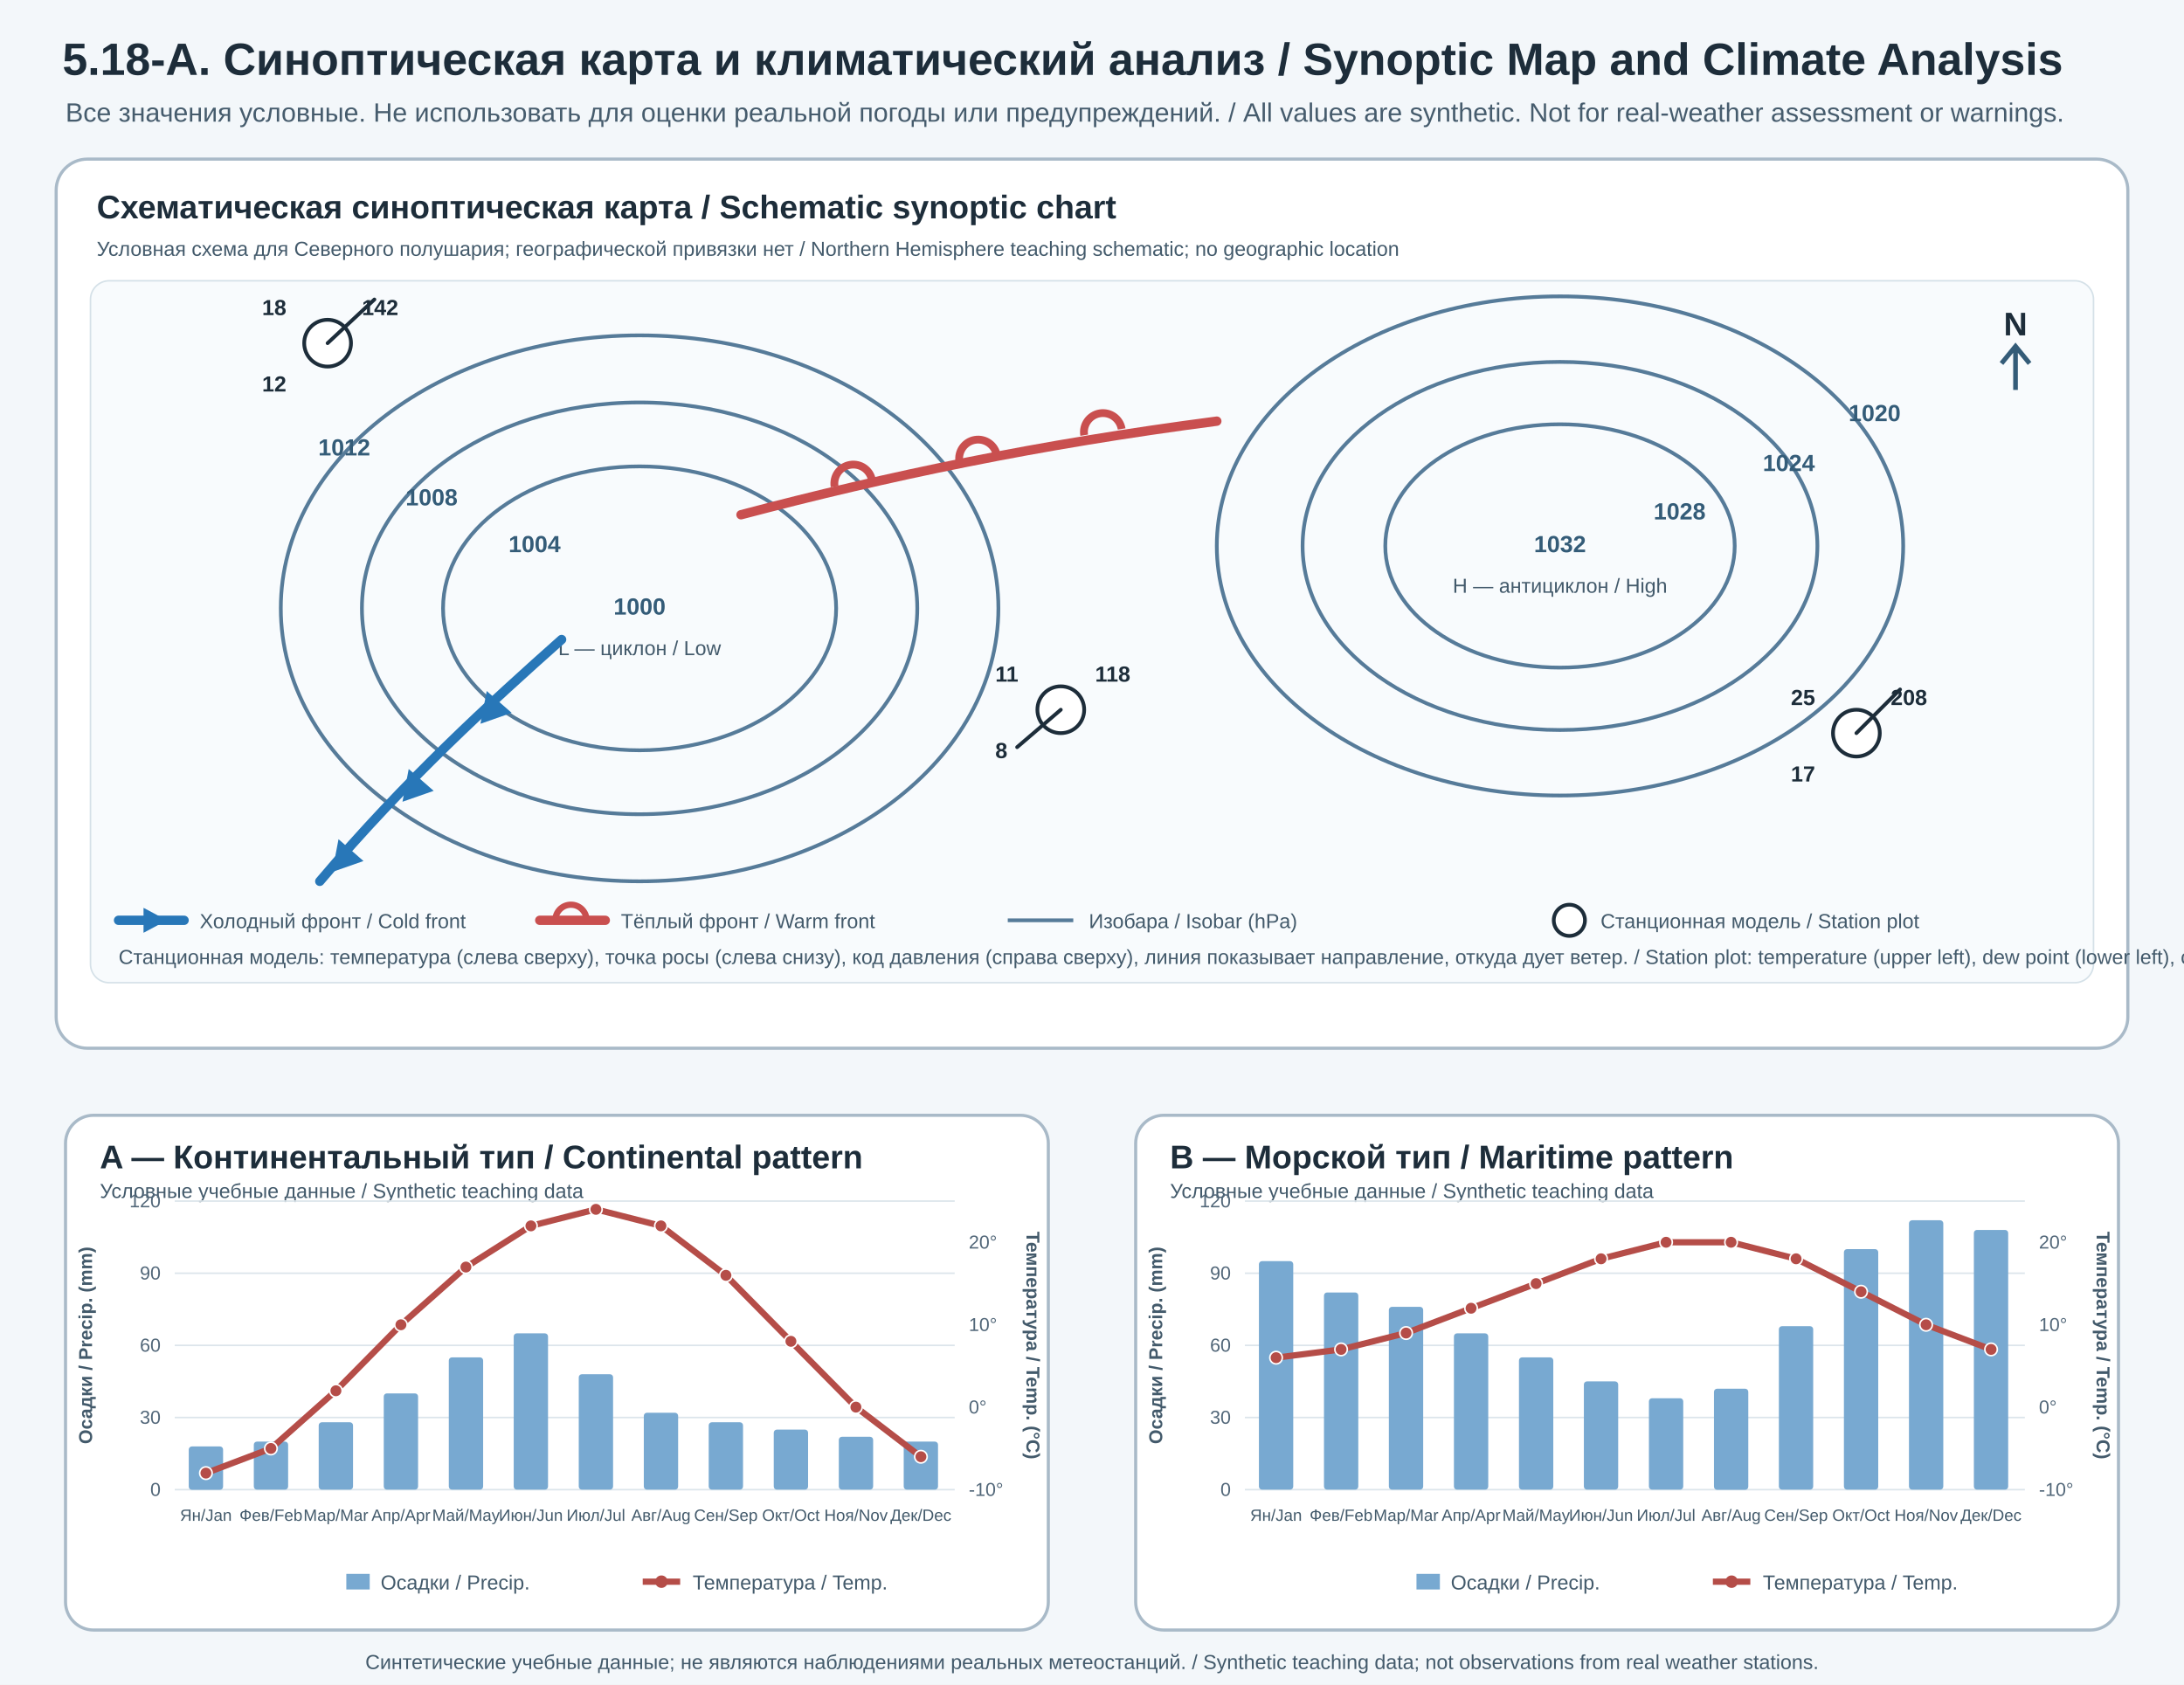
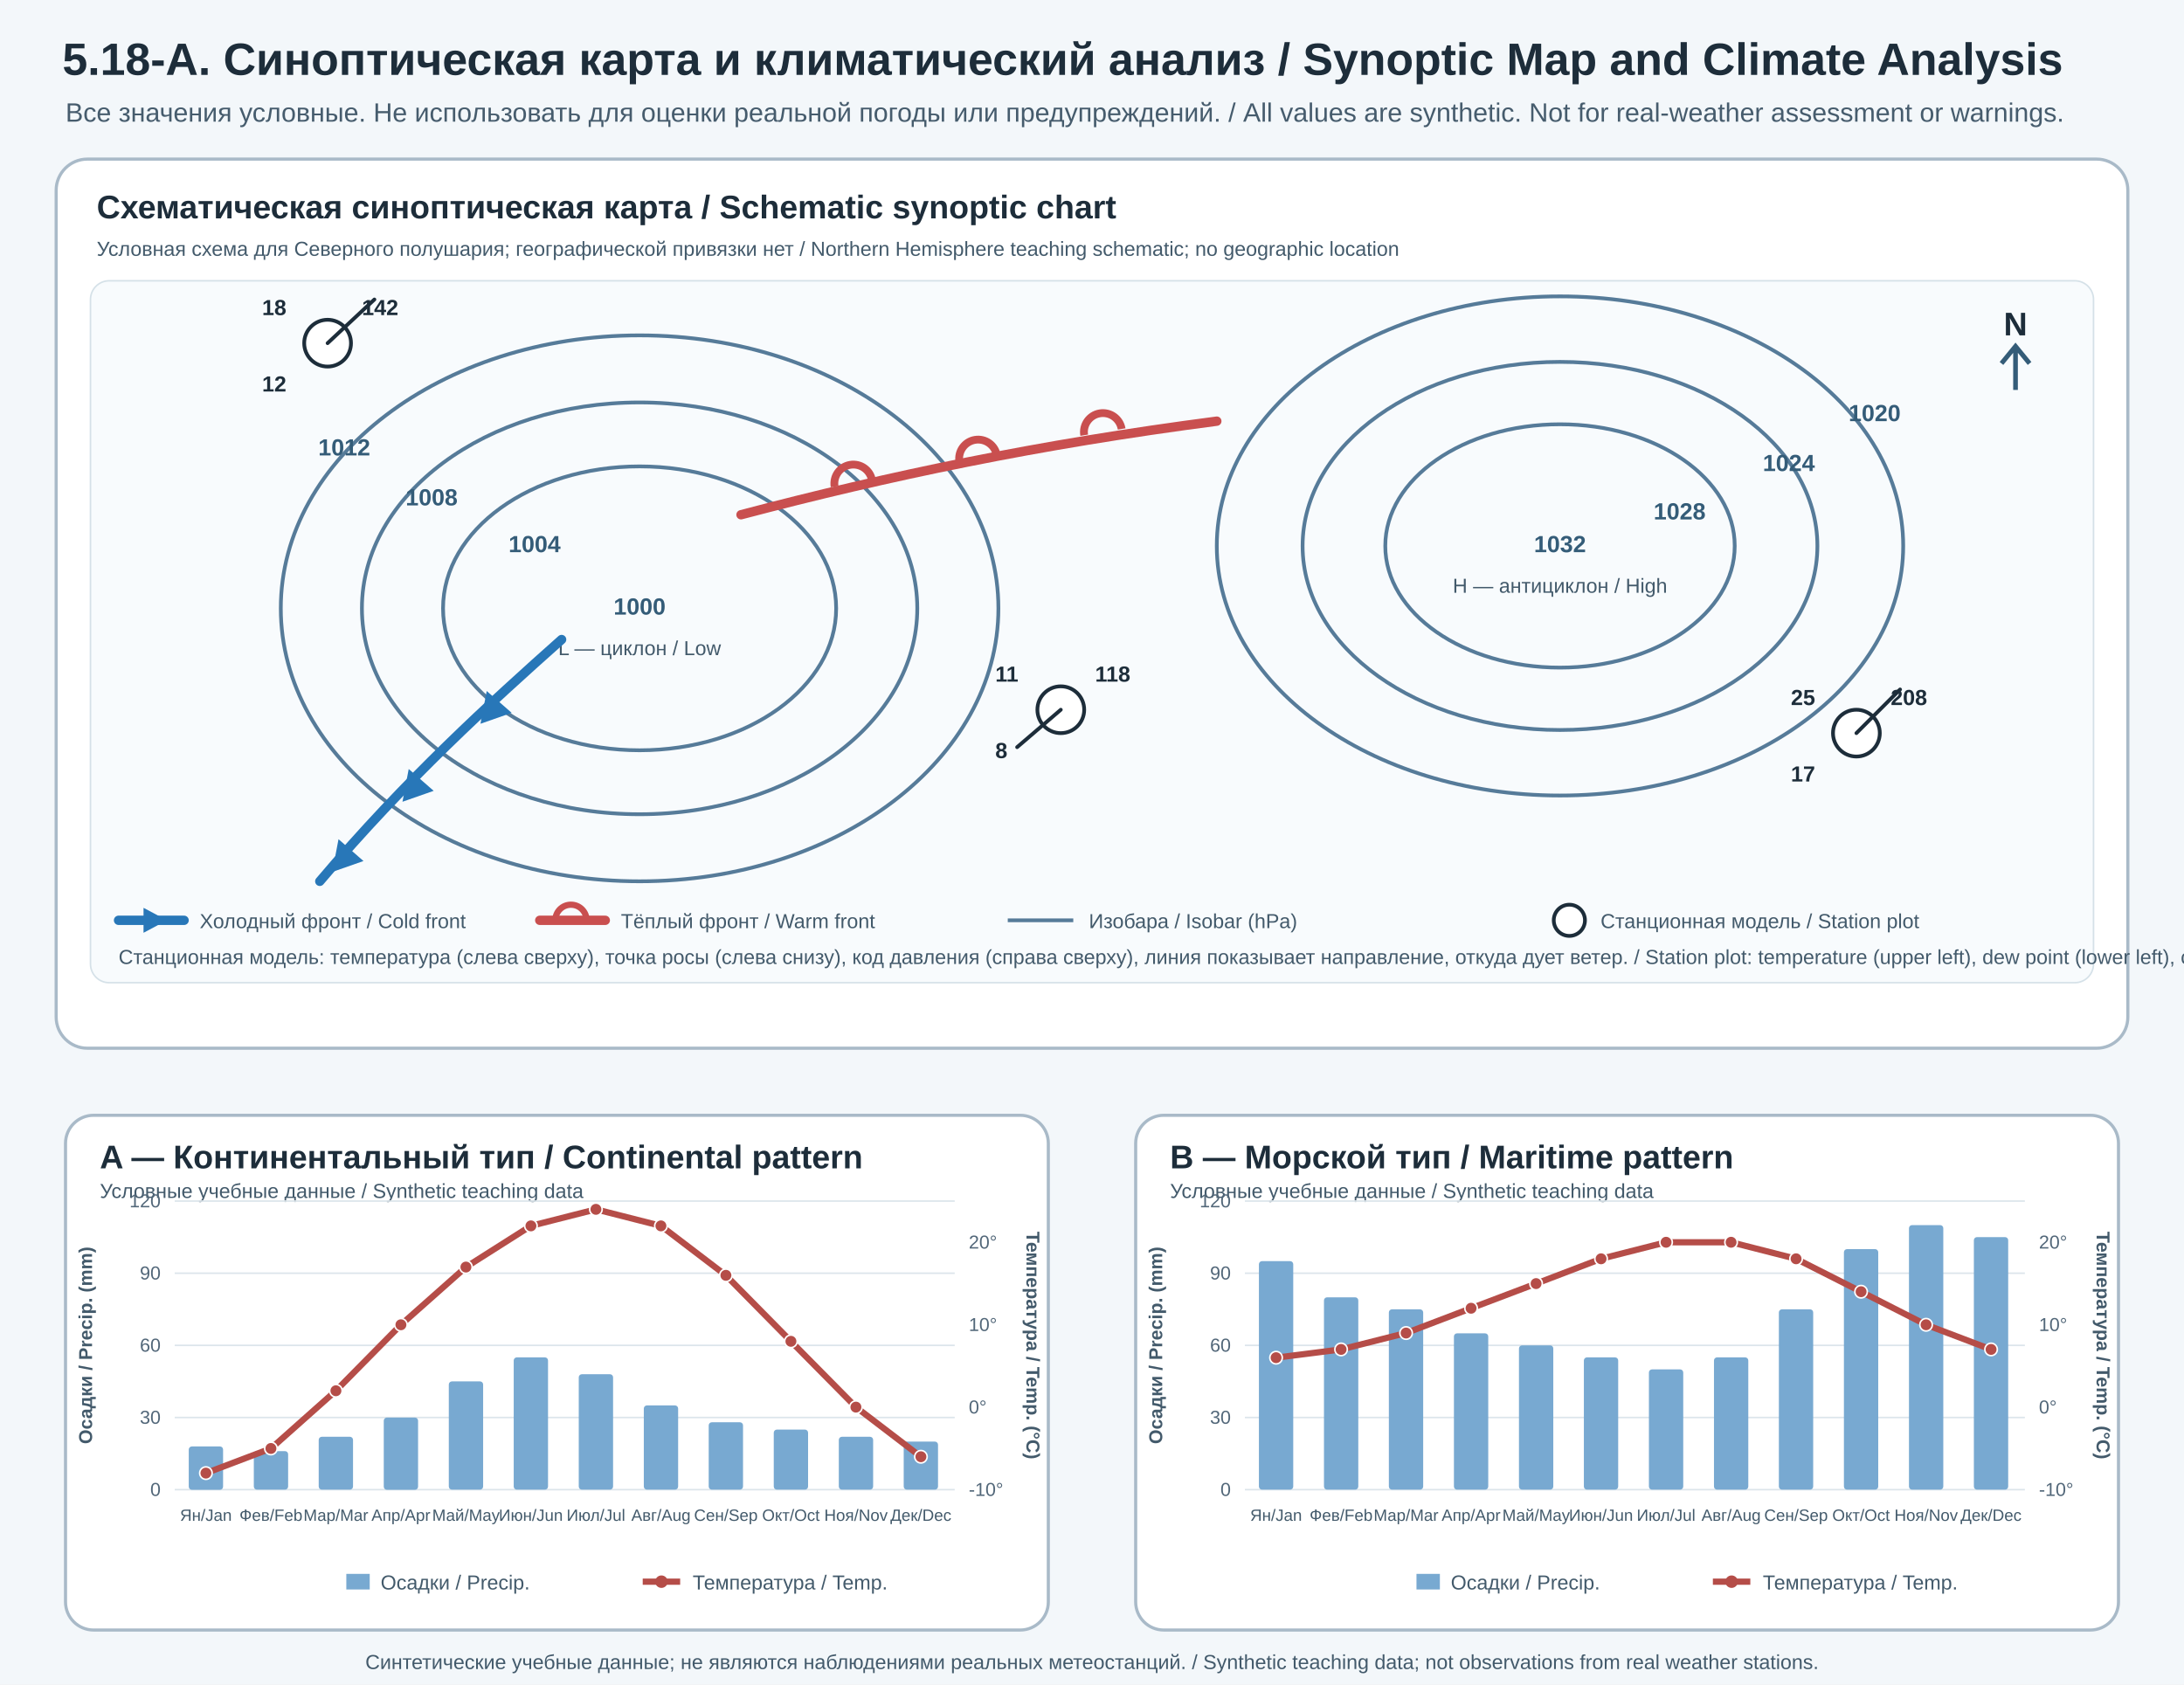
<svg xmlns="http://www.w3.org/2000/svg" viewBox="0 0 1400 1080" role="img" aria-labelledby="title desc">
  <style>
text{font-family:Arial,Helvetica,sans-serif;fill:#1D2D3A}.title{font-size:29px;font-weight:700}.sub{font-size:17px;fill:#465C6D}.panelTitle{font-size:21px;font-weight:700}.small{font-size:13px;fill:#435A6B}.tick{font-size:12px;fill:#526779}.month{font-size:10.5px;fill:#435A6B}.axis{font-size:12px;font-weight:600;fill:#435A6B}.iso{fill:none;stroke:#567B99;stroke-width:2.4}.isotext{font-size:15px;font-weight:700;fill:#345C78}.grid{stroke:#DCE5EB;stroke-width:1}.cold{fill:none;stroke:#2877B8;stroke-width:6;stroke-linecap:round}.warm{fill:none;stroke:#C94F4F;stroke-width:6;stroke-linecap:round}.station{fill:white;stroke:#1D2D3A;stroke-width:2.4}.stxt{font-size:14px;font-weight:700}.wind{stroke:#1D2D3A;stroke-width:2.4;stroke-linecap:round}
</style>
  <rect width="1400" height="1080" fill="#F3F7FA" />
  <text x="40" y="48" class="title">5.18-A. Синоптическая карта и климатический анализ / Synoptic Map and Climate Analysis</text>
  <text x="42" y="78" class="sub">Все значения условные. Не использовать для оценки реальной погоды или предупреждений. / All values are synthetic. Not for real-weather assessment or warnings.</text>
  <rect x="36" y="102" width="1328" height="570" rx="20" fill="#fff" stroke="#A9BAC8" stroke-width="2" />
  <text x="62" y="140" class="panelTitle">Схематическая синоптическая карта / Schematic synoptic chart</text>
  <text x="62" y="164" class="small">Условная схема для Северного полушария; географической привязки нет / Northern Hemisphere teaching schematic; no geographic location</text>
  <rect x="58" y="180" width="1284" height="450" rx="12" fill="#F8FBFD" stroke="#D5E1E8" />
  <text x="1292" y="215" class="panelTitle" text-anchor="middle">N</text>
  <path d="M1292 222 L1292 250 M1283 233 L1292 222 L1301 233" fill="none" stroke="#345C78" stroke-width="3" />
  <ellipse class="iso" cx="410" cy="390" rx="230" ry="175" />
  <ellipse class="iso" cx="410" cy="390" rx="178" ry="132" />
  <ellipse class="iso" cx="410" cy="390" rx="126" ry="91" />
  <text class="isotext" x="204" y="292">1012</text>
  <text class="isotext" x="260" y="324">1008</text>
  <text class="isotext" x="326" y="354">1004</text>
  <text class="isotext" x="410" y="394" text-anchor="middle">1000</text>
  <text x="410" y="420" text-anchor="middle" class="small">L — циклон / Low</text>
  <ellipse class="iso" cx="1000" cy="350" rx="220" ry="160" />
  <ellipse class="iso" cx="1000" cy="350" rx="165" ry="118" />
  <ellipse class="iso" cx="1000" cy="350" rx="112" ry="78" />
  <text class="isotext" x="1185" y="270">1020</text>
  <text class="isotext" x="1130" y="302">1024</text>
  <text class="isotext" x="1060" y="333">1028</text>
  <text class="isotext" x="1000" y="354" text-anchor="middle">1032</text>
  <text x="1000" y="380" text-anchor="middle" class="small">H — антициклон / High</text>
  <path class="cold" d="M 360 410 C 315 450, 260 500, 205 565" />
  <polygon points="312,443 328,457 308,464" fill="#2877B8" />
  <polygon points="262,493 278,507 258,514" fill="#2877B8" />
  <polygon points="217,538 233,552 213,559" fill="#2877B8" />
  <path class="warm" d="M 475 330 C 570 305, 665 285, 780 270" />
  <path d="M 535 312 A 12 12 0 0 1 559 308 M 615 296 A 12 12 0 0 1 639 292 M 695 279 A 12 12 0 0 1 719 275" fill="none" stroke="#C94F4F" stroke-width="5" />
  <g transform="translate(210 220)">
    <circle class="station" r="15" />
    <text class="stxt" x="-42" y="-18">18</text>
    <text class="stxt" x="-42" y="31">12</text>
    <text class="stxt" x="22" y="-18">142</text>
    <line class="wind" x1="0" y1="0" x2="30" y2="-28" />
  </g>
  <g transform="translate(680 455)">
    <circle class="station" r="15" />
    <text class="stxt" x="-42" y="-18">11</text>
    <text class="stxt" x="-42" y="31">8</text>
    <text class="stxt" x="22" y="-18">118</text>
    <line class="wind" x1="0" y1="0" x2="-28" y2="24" />
  </g>
  <g transform="translate(1190 470)">
    <circle class="station" r="15" />
    <text class="stxt" x="-42" y="-18">25</text>
    <text class="stxt" x="-42" y="31">17</text>
    <text class="stxt" x="22" y="-18">208</text>
    <line class="wind" x1="0" y1="0" x2="28" y2="-28" />
  </g>
  <g transform="translate(76 590)">
    <line x1="0" y1="0" x2="42" y2="0" class="cold" />
    <polygon points="16,-8 31,0 16,8" fill="#2877B8" />
    <text x="52" y="5" class="small">Холодный фронт / Cold front</text>
    <line x1="270" y1="0" x2="312" y2="0" class="warm" />
    <path d="M 280 0 A 10 10 0 0 1 300 0" fill="none" stroke="#C94F4F" stroke-width="4" />
    <text x="322" y="5" class="small">Тёплый фронт / Warm front</text>
    <line x1="570" y1="0" x2="612" y2="0" class="iso" />
    <text x="622" y="5" class="small">Изобара / Isobar (hPa)</text>
    <circle cx="930" cy="0" r="10" class="station" />
    <text x="950" y="5" class="small">Станционная модель / Station plot</text>
  </g>
  <text x="76" y="618" class="small">Станционная модель: температура (слева сверху), точка росы (слева снизу), код давления (справа сверху), линия показывает направление, откуда дует ветер. / Station plot: temperature (upper left), dew point (lower left), coded pressure (upper right); the staff points from the direction the wind comes.</text>
  <g>
    <rect x="42" y="715" width="630" height="330" rx="18" fill="#fff" stroke="#A9BAC8" stroke-width="2" />
    <text x="64" y="749" class="panelTitle">A — Континентальный тип / Continental pattern</text>
    <text x="64" y="768" class="small">Условные учебные данные / Synthetic teaching data</text>
    <line x1="112" y1="955" x2="612" y2="955" class="grid" />
    <text x="103" y="959" class="tick" text-anchor="end">0</text>
    <line x1="112" y1="908.75" x2="612" y2="908.75" class="grid" />
    <text x="103" y="912.75" class="tick" text-anchor="end">30</text>
    <line x1="112" y1="862.5" x2="612" y2="862.5" class="grid" />
    <text x="103" y="866.5" class="tick" text-anchor="end">60</text>
    <line x1="112" y1="816.25" x2="612" y2="816.25" class="grid" />
    <text x="103" y="820.25" class="tick" text-anchor="end">90</text>
    <line x1="112" y1="770" x2="612" y2="770" class="grid" />
    <text x="103" y="774" class="tick" text-anchor="end">120</text>
    <rect x="121.0" y="927.3" width="22" height="27.8" fill="#78A9D1" rx="2" />
-     <rect x="162.7" y="924.2" width="22" height="30.8" fill="#78A9D1" rx="2" />
-     <rect x="204.3" y="911.8" width="22" height="43.2" fill="#78A9D1" rx="2" />
-     <rect x="246.0" y="893.3" width="22" height="61.7" fill="#78A9D1" rx="2" />
-     <rect x="287.7" y="870.2" width="22" height="84.8" fill="#78A9D1" rx="2" />
-     <rect x="329.3" y="854.8" width="22" height="100.2" fill="#78A9D1" rx="2" />
+     <rect x="162.7" y="930.3" width="22" height="24.7" fill="#78A9D1" rx="2" />
+     <rect x="204.3" y="921.1" width="22" height="33.9" fill="#78A9D1" rx="2" />
+     <rect x="246.0" y="908.8" width="22" height="46.3" fill="#78A9D1" rx="2" />
+     <rect x="287.7" y="885.6" width="22" height="69.4" fill="#78A9D1" rx="2" />
+     <rect x="329.3" y="870.2" width="22" height="84.8" fill="#78A9D1" rx="2" />
    <rect x="371.0" y="881.0" width="22" height="74.0" fill="#78A9D1" rx="2" />
-     <rect x="412.7" y="905.7" width="22" height="49.3" fill="#78A9D1" rx="2" />
+     <rect x="412.7" y="901.0" width="22" height="54.0" fill="#78A9D1" rx="2" />
    <rect x="454.3" y="911.8" width="22" height="43.2" fill="#78A9D1" rx="2" />
    <rect x="496.0" y="916.5" width="22" height="38.5" fill="#78A9D1" rx="2" />
    <rect x="537.7" y="921.1" width="22" height="33.9" fill="#78A9D1" rx="2" />
    <rect x="579.3" y="924.2" width="22" height="30.8" fill="#78A9D1" rx="2" />
    <path d="M 132.0 944.4 L 173.7 928.6 L 215.3 891.6 L 257.0 849.3 L 298.7 812.3 L 340.3 785.9 L 382.0 775.3 L 423.7 785.9 L 465.3 817.6 L 507.0 859.9 L 548.7 902.1 L 590.3 933.9" fill="none" stroke="#B54D48" stroke-width="4" stroke-linecap="round" stroke-linejoin="round" />
    <circle cx="132" cy="944.4" r="4" fill="#B54D48" stroke="white" stroke-width="1" />
    <circle cx="173.667" cy="928.6" r="4" fill="#B54D48" stroke="white" stroke-width="1" />
    <circle cx="215.333" cy="891.6" r="4" fill="#B54D48" stroke="white" stroke-width="1" />
    <circle cx="257" cy="849.3" r="4" fill="#B54D48" stroke="white" stroke-width="1" />
    <circle cx="298.667" cy="812.3" r="4" fill="#B54D48" stroke="white" stroke-width="1" />
    <circle cx="340.333" cy="785.9" r="4" fill="#B54D48" stroke="white" stroke-width="1" />
    <circle cx="382" cy="775.3" r="4" fill="#B54D48" stroke="white" stroke-width="1" />
    <circle cx="423.667" cy="785.9" r="4" fill="#B54D48" stroke="white" stroke-width="1" />
    <circle cx="465.333" cy="817.6" r="4" fill="#B54D48" stroke="white" stroke-width="1" />
    <circle cx="507" cy="859.9" r="4" fill="#B54D48" stroke="white" stroke-width="1" />
    <circle cx="548.667" cy="902.1" r="4" fill="#B54D48" stroke="white" stroke-width="1" />
    <circle cx="590.333" cy="933.9" r="4" fill="#B54D48" stroke="white" stroke-width="1" />
    <text x="132.0" y="975" class="month" text-anchor="middle">Ян/Jan</text>
    <text x="173.7" y="975" class="month" text-anchor="middle">Фев/Feb</text>
    <text x="215.3" y="975" class="month" text-anchor="middle">Мар/Mar</text>
    <text x="257.0" y="975" class="month" text-anchor="middle">Апр/Apr</text>
    <text x="298.7" y="975" class="month" text-anchor="middle">Май/May</text>
    <text x="340.3" y="975" class="month" text-anchor="middle">Июн/Jun</text>
    <text x="382.0" y="975" class="month" text-anchor="middle">Июл/Jul</text>
    <text x="423.7" y="975" class="month" text-anchor="middle">Авг/Aug</text>
    <text x="465.3" y="975" class="month" text-anchor="middle">Сен/Sep</text>
    <text x="507.0" y="975" class="month" text-anchor="middle">Окт/Oct</text>
    <text x="548.7" y="975" class="month" text-anchor="middle">Ноя/Nov</text>
    <text x="590.3" y="975" class="month" text-anchor="middle">Дек/Dec</text>
    <text x="621" y="959" class="tick">-10°</text>
    <text x="621" y="906.143" class="tick">0°</text>
    <text x="621" y="853.286" class="tick">10°</text>
    <text x="621" y="800.429" class="tick">20°</text>
    <text x="59" y="862.5" class="axis" transform="rotate(-90 59 862.5)" text-anchor="middle">Осадки / Precip. (mm)</text>
    <text x="658" y="862.5" class="axis" transform="rotate(90 658 862.5)" text-anchor="middle">Температура / Temp. (°C)</text>
    <rect x="222" y="1009" width="15" height="10" fill="#78A9D1" />
    <text x="244" y="1019" class="small">Осадки / Precip.</text>
    <line x1="412" y1="1014" x2="436" y2="1014" stroke="#B54D48" stroke-width="4" />
    <circle cx="424" cy="1014" r="4" fill="#B54D48" />
    <text x="444" y="1019" class="small">Температура / Temp.</text>
  </g>
  <g>
    <rect x="728" y="715" width="630" height="330" rx="18" fill="#fff" stroke="#A9BAC8" stroke-width="2" />
    <text x="750" y="749" class="panelTitle">B — Морской тип / Maritime pattern</text>
    <text x="750" y="768" class="small">Условные учебные данные / Synthetic teaching data</text>
    <line x1="798" y1="955" x2="1298" y2="955" class="grid" />
    <text x="789" y="959" class="tick" text-anchor="end">0</text>
    <line x1="798" y1="908.75" x2="1298" y2="908.75" class="grid" />
    <text x="789" y="912.75" class="tick" text-anchor="end">30</text>
    <line x1="798" y1="862.5" x2="1298" y2="862.5" class="grid" />
    <text x="789" y="866.5" class="tick" text-anchor="end">60</text>
    <line x1="798" y1="816.25" x2="1298" y2="816.25" class="grid" />
    <text x="789" y="820.25" class="tick" text-anchor="end">90</text>
    <line x1="798" y1="770" x2="1298" y2="770" class="grid" />
    <text x="789" y="774" class="tick" text-anchor="end">120</text>
    <rect x="807.0" y="808.5" width="22" height="146.5" fill="#78A9D1" rx="2" />
-     <rect x="848.7" y="828.6" width="22" height="126.4" fill="#78A9D1" rx="2" />
-     <rect x="890.3" y="837.8" width="22" height="117.2" fill="#78A9D1" rx="2" />
+     <rect x="848.7" y="831.7" width="22" height="123.3" fill="#78A9D1" rx="2" />
+     <rect x="890.3" y="839.4" width="22" height="115.6" fill="#78A9D1" rx="2" />
    <rect x="932.0" y="854.8" width="22" height="100.2" fill="#78A9D1" rx="2" />
-     <rect x="973.7" y="870.2" width="22" height="84.8" fill="#78A9D1" rx="2" />
-     <rect x="1015.3" y="885.6" width="22" height="69.4" fill="#78A9D1" rx="2" />
-     <rect x="1057.0" y="896.4" width="22" height="58.6" fill="#78A9D1" rx="2" />
-     <rect x="1098.7" y="890.3" width="22" height="64.8" fill="#78A9D1" rx="2" />
-     <rect x="1140.3" y="850.2" width="22" height="104.8" fill="#78A9D1" rx="2" />
+     <rect x="973.7" y="862.5" width="22" height="92.5" fill="#78A9D1" rx="2" />
+     <rect x="1015.3" y="870.2" width="22" height="84.8" fill="#78A9D1" rx="2" />
+     <rect x="1057.0" y="877.9" width="22" height="77.1" fill="#78A9D1" rx="2" />
+     <rect x="1098.7" y="870.2" width="22" height="84.8" fill="#78A9D1" rx="2" />
+     <rect x="1140.3" y="839.4" width="22" height="115.6" fill="#78A9D1" rx="2" />
    <rect x="1182.0" y="800.8" width="22" height="154.2" fill="#78A9D1" rx="2" />
-     <rect x="1223.7" y="782.3" width="22" height="172.7" fill="#78A9D1" rx="2" />
-     <rect x="1265.3" y="788.5" width="22" height="166.5" fill="#78A9D1" rx="2" />
+     <rect x="1223.7" y="785.4" width="22" height="169.6" fill="#78A9D1" rx="2" />
+     <rect x="1265.3" y="793.1" width="22" height="161.9" fill="#78A9D1" rx="2" />
    <path d="M 818.0 870.4 L 859.7 865.1 L 901.3 854.6 L 943.0 838.7 L 984.7 822.9 L 1026.3 807.0 L 1068.0 796.4 L 1109.7 796.4 L 1151.3 807.0 L 1193.0 828.1 L 1234.7 849.3 L 1276.3 865.1" fill="none" stroke="#B54D48" stroke-width="4" stroke-linecap="round" stroke-linejoin="round" />
    <circle cx="818" cy="870.4" r="4" fill="#B54D48" stroke="white" stroke-width="1" />
    <circle cx="859.667" cy="865.1" r="4" fill="#B54D48" stroke="white" stroke-width="1" />
    <circle cx="901.333" cy="854.6" r="4" fill="#B54D48" stroke="white" stroke-width="1" />
    <circle cx="943" cy="838.7" r="4" fill="#B54D48" stroke="white" stroke-width="1" />
    <circle cx="984.667" cy="822.9" r="4" fill="#B54D48" stroke="white" stroke-width="1" />
    <circle cx="1026.333" cy="807.0" r="4" fill="#B54D48" stroke="white" stroke-width="1" />
    <circle cx="1068" cy="796.4" r="4" fill="#B54D48" stroke="white" stroke-width="1" />
    <circle cx="1109.667" cy="796.4" r="4" fill="#B54D48" stroke="white" stroke-width="1" />
    <circle cx="1151.333" cy="807.0" r="4" fill="#B54D48" stroke="white" stroke-width="1" />
    <circle cx="1193" cy="828.1" r="4" fill="#B54D48" stroke="white" stroke-width="1" />
    <circle cx="1234.667" cy="849.3" r="4" fill="#B54D48" stroke="white" stroke-width="1" />
    <circle cx="1276.333" cy="865.1" r="4" fill="#B54D48" stroke="white" stroke-width="1" />
    <text x="818.0" y="975" class="month" text-anchor="middle">Ян/Jan</text>
    <text x="859.7" y="975" class="month" text-anchor="middle">Фев/Feb</text>
    <text x="901.3" y="975" class="month" text-anchor="middle">Мар/Mar</text>
    <text x="943.0" y="975" class="month" text-anchor="middle">Апр/Apr</text>
    <text x="984.7" y="975" class="month" text-anchor="middle">Май/May</text>
    <text x="1026.3" y="975" class="month" text-anchor="middle">Июн/Jun</text>
    <text x="1068.0" y="975" class="month" text-anchor="middle">Июл/Jul</text>
    <text x="1109.7" y="975" class="month" text-anchor="middle">Авг/Aug</text>
    <text x="1151.3" y="975" class="month" text-anchor="middle">Сен/Sep</text>
    <text x="1193.0" y="975" class="month" text-anchor="middle">Окт/Oct</text>
    <text x="1234.7" y="975" class="month" text-anchor="middle">Ноя/Nov</text>
    <text x="1276.3" y="975" class="month" text-anchor="middle">Дек/Dec</text>
    <text x="1307" y="959" class="tick">-10°</text>
    <text x="1307" y="906.143" class="tick">0°</text>
    <text x="1307" y="853.286" class="tick">10°</text>
    <text x="1307" y="800.429" class="tick">20°</text>
    <text x="745" y="862.5" class="axis" transform="rotate(-90 745 862.5)" text-anchor="middle">Осадки / Precip. (mm)</text>
    <text x="1344" y="862.5" class="axis" transform="rotate(90 1344 862.5)" text-anchor="middle">Температура / Temp. (°C)</text>
    <rect x="908" y="1009" width="15" height="10" fill="#78A9D1" />
    <text x="930" y="1019" class="small">Осадки / Precip.</text>
    <line x1="1098" y1="1014" x2="1122" y2="1014" stroke="#B54D48" stroke-width="4" />
    <circle cx="1110" cy="1014" r="4" fill="#B54D48" />
    <text x="1130" y="1019" class="small">Температура / Temp.</text>
  </g>
  <text x="700" y="1070" text-anchor="middle" class="small">Синтетические учебные данные; не являются наблюдениями реальных метеостанций. / Synthetic teaching data; not observations from real weather stations.</text>
</svg>
